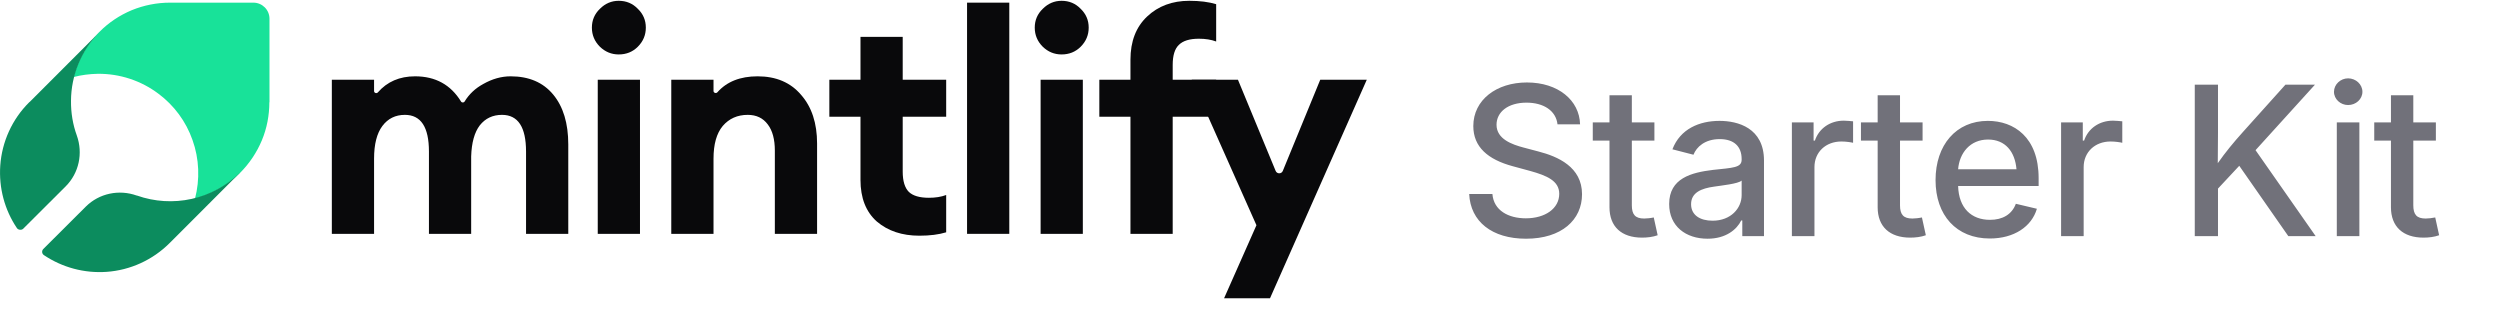
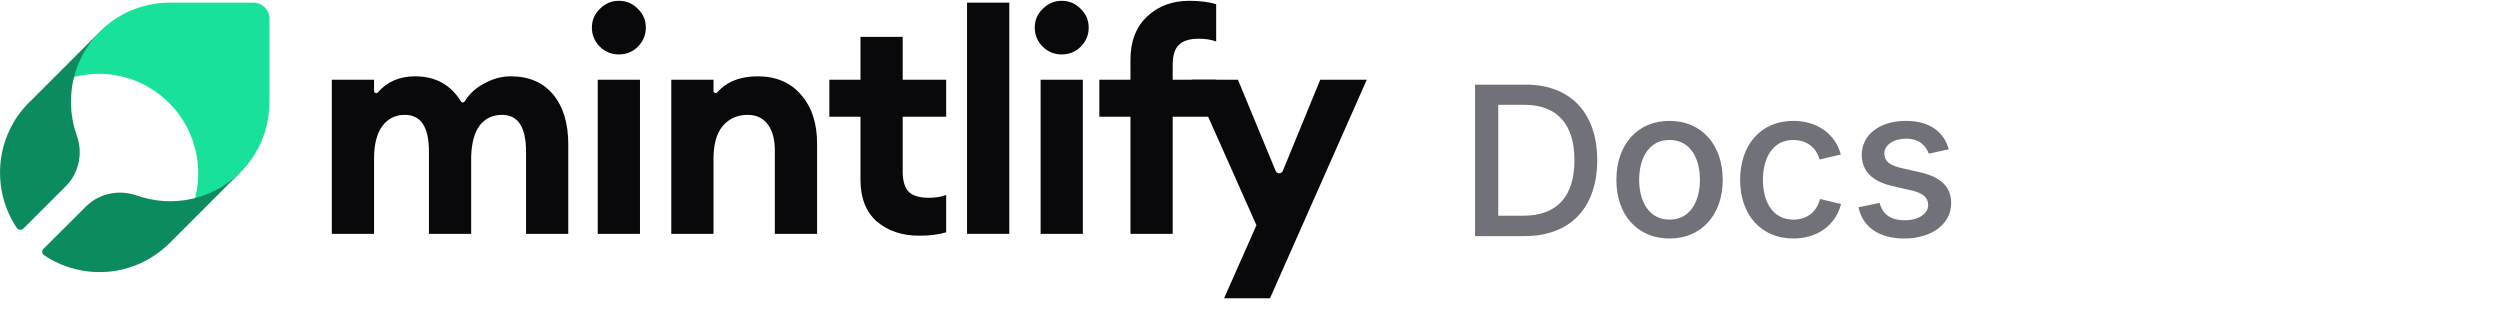
<svg xmlns="http://www.w3.org/2000/svg" width="180" height="23" viewBox="0 0 180 23" fill="none">
  <path d="M91.44 21.476H88.133L90.464 16.216L85.802 5.74H89.132L91.847 12.307C91.943 12.536 92.268 12.536 92.362 12.306L95.058 5.74H98.409L91.44 21.476Z" fill="#09090B" />
  <path d="M81.393 16.837V8.403H79.152V5.74H81.393V4.297C81.393 2.98 81.792 1.944 82.592 1.19C83.391 0.435 84.404 0.058 85.633 0.058C86.387 0.058 87.031 0.139 87.564 0.302V2.988C87.208 2.854 86.794 2.788 86.32 2.788C85.655 2.788 85.174 2.936 84.878 3.232C84.582 3.513 84.434 3.994 84.434 4.674V5.74H87.564V8.403H84.434V16.837H81.393Z" fill="#09090B" />
  <path d="M76.433 3.92C75.915 3.92 75.463 3.735 75.079 3.365C74.694 2.98 74.502 2.521 74.502 1.989C74.502 1.456 74.694 1.005 75.079 0.635C75.463 0.25 75.915 0.058 76.433 0.058C76.98 0.058 77.438 0.25 77.809 0.635C78.193 1.005 78.386 1.456 78.386 1.989C78.386 2.521 78.193 2.98 77.809 3.365C77.438 3.735 76.98 3.92 76.433 3.92ZM74.924 16.837V5.74H77.964V16.837H74.924Z" fill="#09090B" />
  <path d="M69.628 16.837V0.191H72.669V16.837H69.628Z" fill="#09090B" />
  <path d="M66.194 16.97C64.951 16.97 63.93 16.63 63.131 15.949C62.347 15.254 61.955 14.255 61.955 12.953V8.403H59.713V5.74H61.955V2.655H64.995V5.74H68.125V8.403H64.995V12.354C64.995 13.034 65.143 13.523 65.439 13.819C65.735 14.1 66.216 14.24 66.882 14.24C67.355 14.24 67.769 14.174 68.125 14.04V16.726C67.592 16.889 66.948 16.97 66.194 16.97Z" fill="#09090B" />
  <path d="M48.332 16.837V5.74H51.373V6.551C51.373 6.688 51.559 6.748 51.65 6.646C52.328 5.879 53.293 5.495 54.546 5.495C55.878 5.495 56.921 5.939 57.676 6.827C58.445 7.7 58.83 8.869 58.83 10.334V16.837H55.789V10.844C55.789 10.03 55.619 9.402 55.279 8.958C54.939 8.499 54.458 8.27 53.836 8.27C53.096 8.27 52.497 8.536 52.038 9.069C51.594 9.601 51.373 10.386 51.373 11.421V16.837H48.332Z" fill="#09090B" />
  <path d="M44.547 3.92C44.029 3.92 43.578 3.735 43.193 3.365C42.809 2.98 42.616 2.521 42.616 1.989C42.616 1.456 42.809 1.005 43.193 0.635C43.578 0.25 44.029 0.058 44.547 0.058C45.095 0.058 45.553 0.25 45.923 0.635C46.308 1.005 46.5 1.456 46.5 1.989C46.5 2.521 46.308 2.98 45.923 3.365C45.553 3.735 45.095 3.92 44.547 3.92ZM43.038 16.837V5.74H46.079V16.837H43.038Z" fill="#09090B" />
  <path d="M37.875 16.837V10.911C37.875 9.15 37.298 8.27 36.144 8.27C35.478 8.27 34.945 8.521 34.546 9.024C34.161 9.527 33.954 10.275 33.924 11.266V16.837H30.884V10.911C30.884 9.15 30.306 8.27 29.152 8.27C28.472 8.27 27.932 8.536 27.532 9.069C27.133 9.601 26.933 10.386 26.933 11.421V16.837H23.892V5.74H26.933V6.559C26.933 6.695 27.116 6.755 27.206 6.652C27.878 5.881 28.771 5.495 29.885 5.495C31.349 5.495 32.452 6.1 33.193 7.309C33.252 7.404 33.395 7.403 33.454 7.307C33.774 6.78 34.219 6.361 34.79 6.05C35.441 5.68 36.099 5.495 36.765 5.495C38.082 5.495 39.103 5.932 39.828 6.805C40.553 7.678 40.916 8.876 40.916 10.4V16.837H37.875Z" fill="#09090B" />
  <path d="M19.403 7.362V1.35C19.403 0.705 18.879 0.191 18.244 0.191H12.235C11.291 0.191 10.357 0.378 9.487 0.733C8.618 1.098 7.824 1.621 7.16 2.295L7.114 2.341C6.235 3.23 5.609 4.333 5.291 5.548C5.861 5.399 6.45 5.324 7.039 5.314C8.609 5.296 10.151 5.801 11.403 6.745C12.534 7.586 13.394 8.746 13.861 10.083C14.347 11.438 14.403 12.916 14.039 14.309C15.244 13.991 16.356 13.364 17.244 12.486L17.291 12.439C17.954 11.775 18.487 10.98 18.851 10.111C19.216 9.241 19.393 8.306 19.393 7.362H19.403Z" fill="#18E299" />
  <path d="M5.112 7.26C5.121 5.416 5.857 3.646 7.151 2.324L2.151 7.326C2.133 7.344 2.114 7.354 2.095 7.372C0.876 8.583 0.14 10.204 0.019 11.918C-0.092 13.52 0.327 15.103 1.22 16.426C1.306 16.552 1.537 16.593 1.667 16.472L4.73 13.417C5.689 12.458 5.987 11.033 5.531 9.757C5.242 8.965 5.103 8.117 5.112 7.26Z" fill="#0C8C5E" />
  <path d="M17.262 12.44C16.303 13.38 15.102 14.032 13.799 14.321C12.486 14.61 11.127 14.526 9.861 14.079C9.861 14.079 9.851 14.079 9.842 14.079C8.567 13.622 7.142 13.921 6.183 14.871L3.12 17.926C2.99 18.056 3.009 18.27 3.167 18.373C4.489 19.258 6.072 19.686 7.673 19.574C9.386 19.453 10.997 18.717 12.216 17.497L12.263 17.451L17.262 12.449V12.44Z" fill="#0C8C5E" />
-   <text x="105" y="17" font-family="Inter, ui-sans-serif, system-ui, -apple-system, sans-serif" font-size="15" font-weight="500" fill="#71717A" letter-spacing="-0.01em">Starter Kit</text>
+   <text x="105" y="17" font-family="Inter, ui-sans-serif, system-ui, -apple-system, sans-serif" font-size="15" font-weight="500" fill="#71717A" letter-spacing="-0.01em">Docs</text>
</svg>
